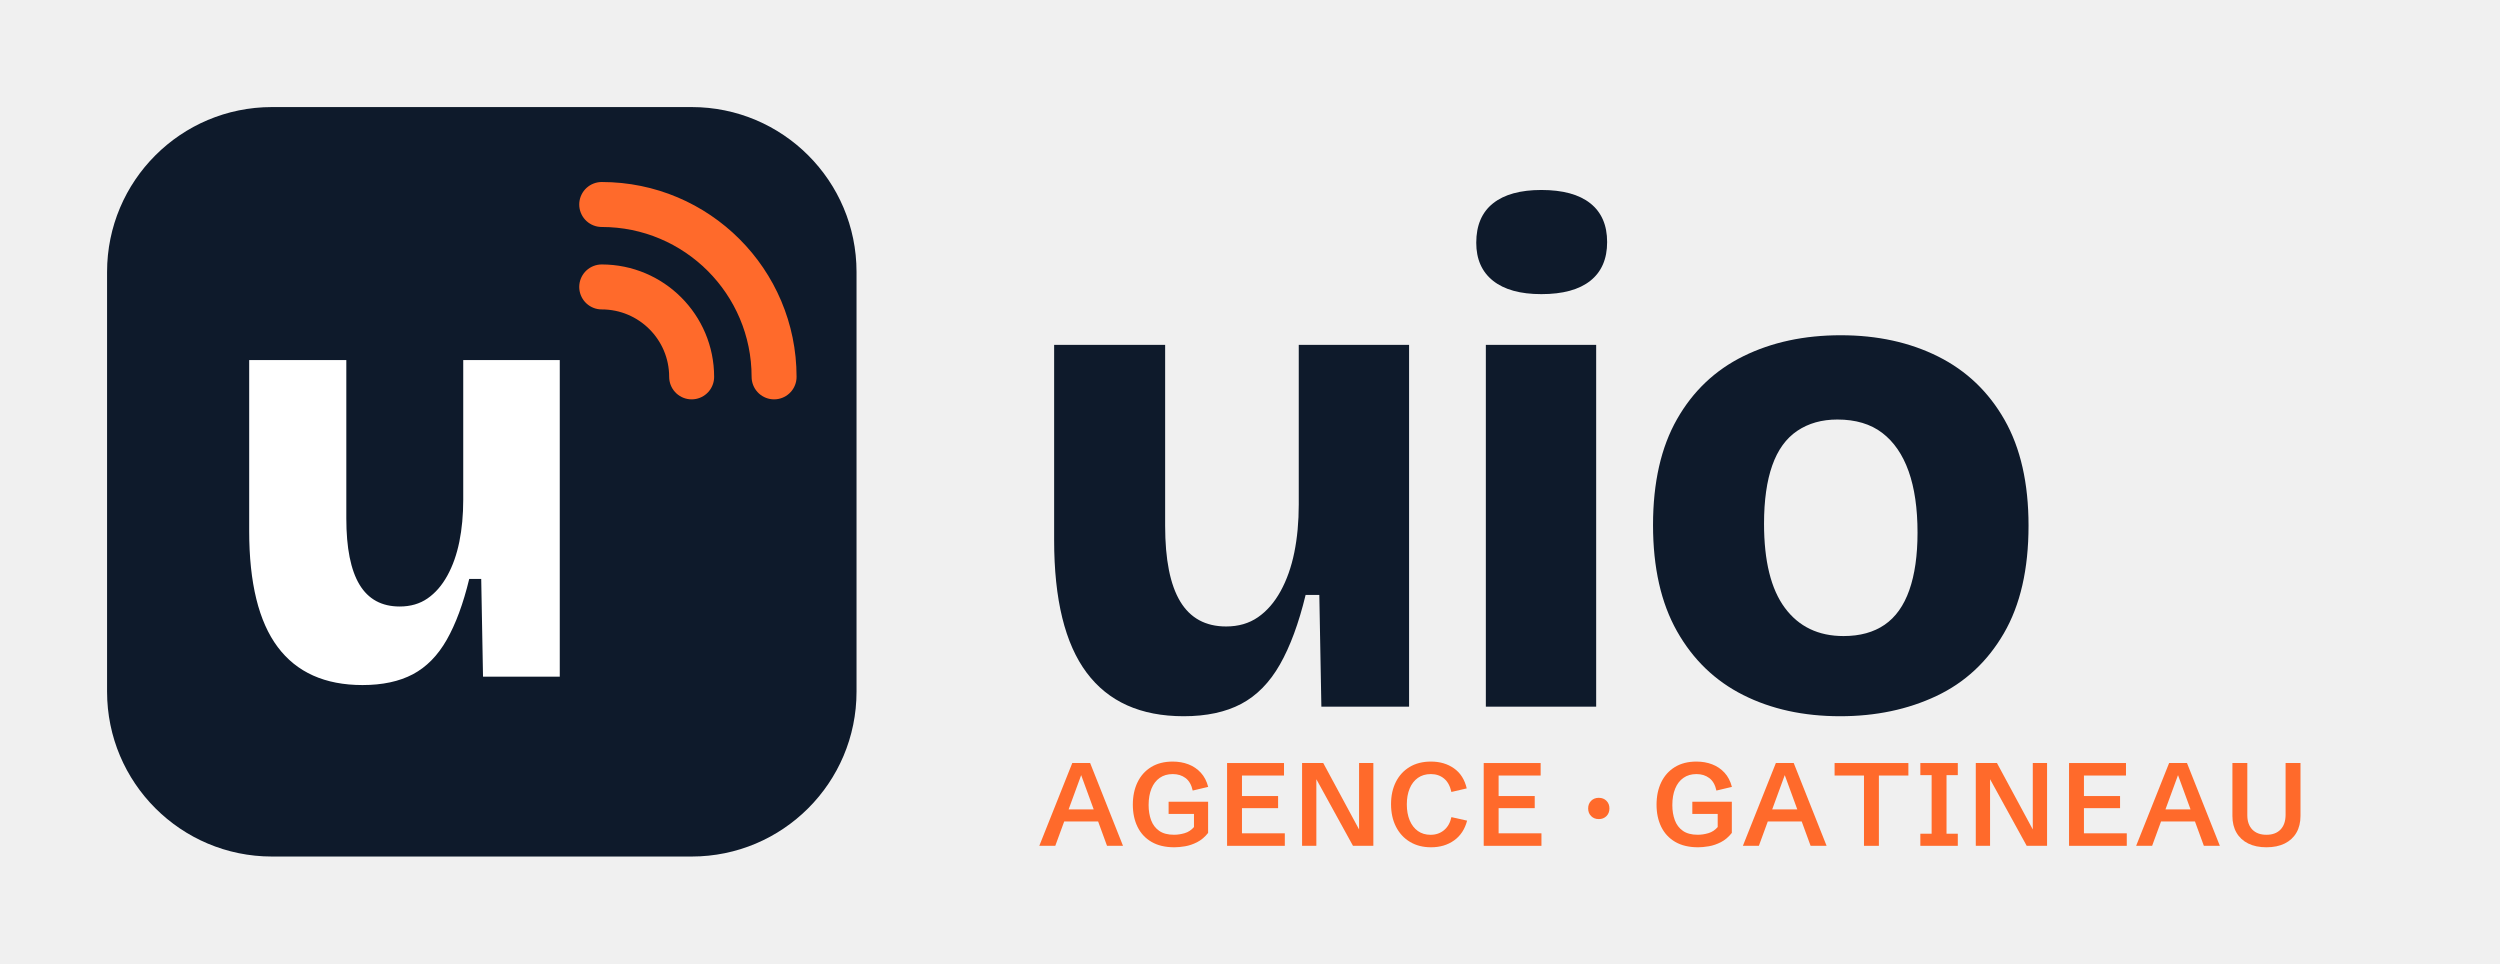
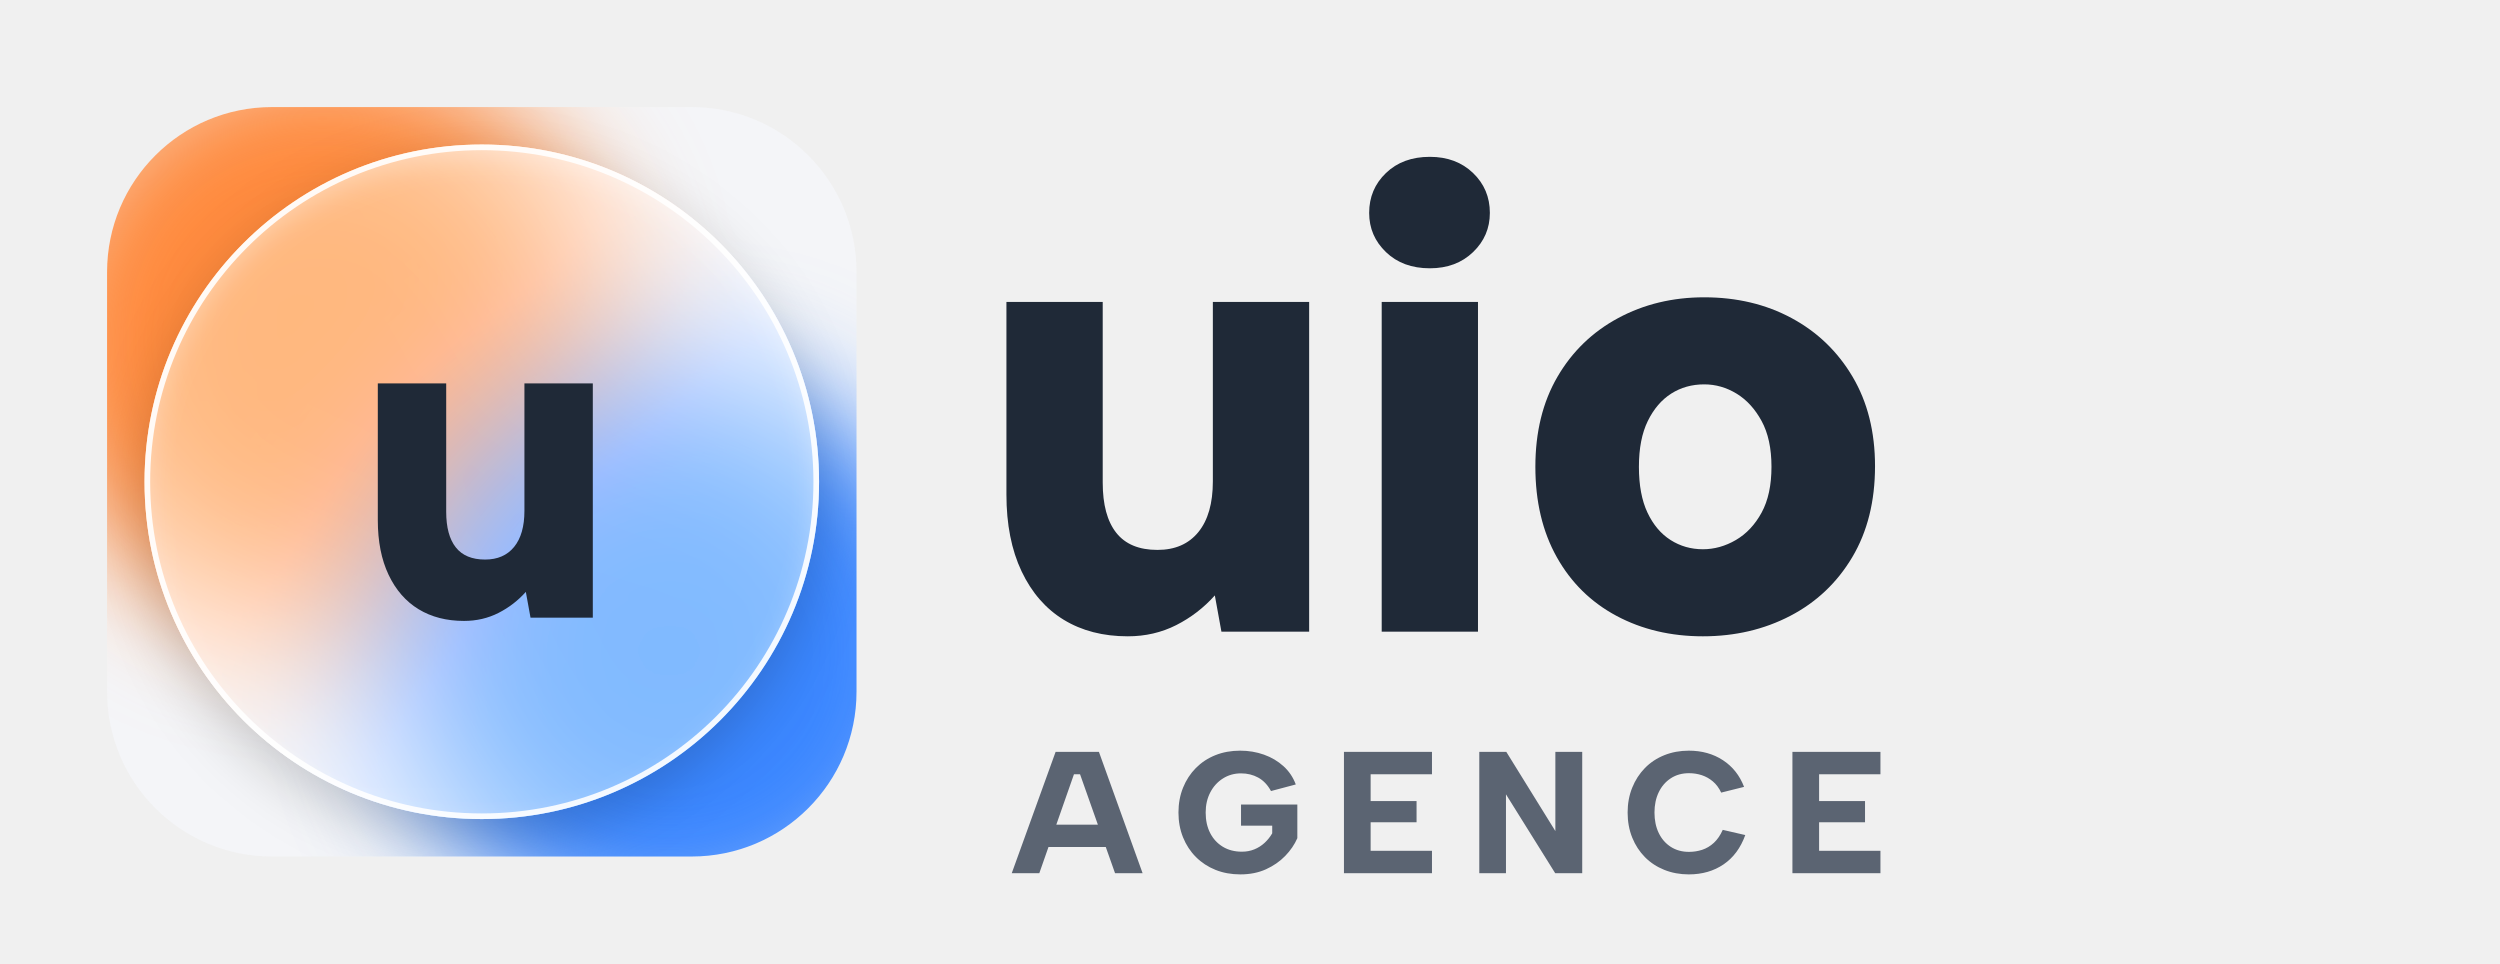
<svg xmlns="http://www.w3.org/2000/svg" viewBox="0 0 467 180" width="467" height="180">
-   <rect x="20" y="20" width="140" height="140" rx="30.8" fill="#0E1A2B" />
-   <g fill="#fff">
-     <path transform="translate(40.50 126.40) scale(0.112 -0.112)" d="M243 -14Q149 -14 101.5 49.5Q54 113 54 243V528H216V264Q216 190 238.0 153.5Q260 117 305 117Q332 117 351.5 130.5Q371 144 384.5 168.5Q398 193 404.5 225.0Q411 257 411 295V528H572V214V0H444L441 163H421Q406 101 383.5 61.5Q361 22 327.0 4.0Q293 -14 243 -14Z" />
-   </g>
-   <path d="M 112.4 53.6 A 16.8 16.8 0 0 1 129.2 70.4" fill="none" stroke="#FF6A2B" stroke-width="8.4" stroke-linecap="round" />
-   <path d="M 112.4 38.2 A 32.2 32.2 0 0 1 144.6 70.4" fill="none" stroke="#FF6A2B" stroke-width="8.4" stroke-linecap="round" />
-   <g fill="#0E1A2B">
-     <path transform="translate(190.00 132.00) scale(0.128 -0.128)" d="M243 -14Q149 -14 101.5 49.5Q54 113 54 243V528H216V264Q216 190 238.0 153.5Q260 117 305 117Q332 117 351.5 130.5Q371 144 384.5 168.5Q398 193 404.5 225.0Q411 257 411 295V528H572V214V0H444L441 163H421Q406 101 383.5 61.5Q361 22 327.0 4.0Q293 -14 243 -14Z" />
-     <path transform="translate(269.62 132.00) scale(0.128 -0.128)" d="M62 0V528H223V0ZM143 602Q97 602 72.5 621.5Q48 641 48 677Q48 715 72.5 734.5Q97 754 143 754Q190 754 214.5 734.5Q239 715 239 678Q239 641 214.5 621.5Q190 602 143 602Z" />
-     <path transform="translate(304.69 132.00) scale(0.128 -0.128)" d="M305 -14Q225 -14 163.5 17.0Q102 48 67.0 110.0Q32 172 32 265Q32 358 67.0 419.5Q102 481 164.0 511.5Q226 542 306 542Q386 542 448.0 511.0Q510 480 545.0 418.5Q580 357 580 264Q580 169 544.0 107.0Q508 45 445.5 15.5Q383 -14 305 -14ZM310 103Q346 103 370.0 119.5Q394 136 406.0 170.0Q418 204 418 254Q418 307 405.0 343.5Q392 380 366.5 399.5Q341 419 301 419Q267 419 242.5 402.5Q218 386 206.0 352.0Q194 318 194 267Q194 185 224.5 144.0Q255 103 310 103Z" />
-   </g>
-   <g fill="#FF6A2B">
-     <path transform="translate(194.00 158.00) scale(0.01074 -0.01074)" d="M13.12 0 586.721 1440H897.438L1469.039 0H1191.041L741.392 1229.64L291.119 0ZM355.392 423.841V633.072H1125.392V423.841Z" />
-     <path transform="translate(210.78 158.00) scale(0.01074 -0.01074)" d="M801.216 -25.376Q563.184 -25.376 402.276 68.576Q241.368 162.528 159.476 329.668Q77.584 496.808 77.584 715.248Q77.584 936.968 159.46 1106.0Q241.336 1275.032 396.604 1370.204Q551.872 1465.376 771.064 1465.376Q919.504 1465.376 1044.96 1417.392Q1170.416 1369.408 1259.888 1271.924Q1349.36 1174.44 1388.176 1025.096L1118.905 961.176Q1086.969 1109.657 994.76 1178.773Q902.552 1247.889 772.128 1247.889Q638.672 1247.889 544.603 1181.521Q450.535 1115.153 401.291 994.133Q352.047 873.112 352.047 708.312Q352.047 563.824 395.151 446.647Q438.255 329.471 535.323 260.963Q632.392 192.455 793.784 192.455Q884.832 192.455 978.776 220.075Q1072.721 247.695 1141.121 326.495V621.896L1230.992 554.417H699.776V766.615H1386.864V224.432Q1302.296 117.528 1196.916 63.732Q1091.536 9.936 987.392 -7.72Q883.248 -25.376 801.216 -25.376Z" />
-     <path transform="translate(227.60 158.00) scale(0.01074 -0.01074)" d="M150.584 0V1440H1140.864V1222.513H409.703V865.8H1037.984V655.193H409.703V217.487H1154.864V0Z" />
-     <path transform="translate(241.61 158.00) scale(0.01074 -0.01074)" d="M150.584 0V1440H518.918L1212.864 153L1141.96 147V1440H1390.263V0H1036.081L324.544 1294L398.887 1301V0Z" />
-     <path transform="translate(259.02 158.00) scale(0.01074 -0.01074)" d="M772.72 -25.376Q562.184 -25.376 405.588 68.904Q248.992 163.184 162.96 332.168Q76.928 501.152 76.928 724.592Q76.928 944.096 160.664 1110.784Q244.4 1277.472 400.012 1371.424Q555.624 1465.376 771.408 1465.376Q1004.984 1465.376 1172.348 1347.152Q1339.711 1228.928 1393.399 998.832L1126.721 936.633Q1091.977 1094.337 997.688 1171.113Q903.4 1247.889 769.44 1247.889Q636.704 1247.889 543.307 1181.381Q449.911 1114.873 400.651 996.353Q351.391 877.832 351.391 720.656Q351.391 561.512 401.635 442.163Q451.879 322.815 544.291 257.291Q636.704 191.767 764.192 191.767Q901.928 191.767 998.729 272.491Q1095.529 353.215 1126.873 499.168L1399.896 437.944Q1341.24 213.88 1173.908 94.252Q1006.576 -25.376 772.72 -25.376Z" />
-     <path transform="translate(275.54 158.00) scale(0.01074 -0.01074)" d="M150.584 0V1440H1140.864V1222.513H409.703V865.8H1037.984V655.193H409.703V217.487H1154.864V0Z" />
-     <path transform="translate(289.55 158.00) scale(0.01074 -0.01074)" d="" />
-     <path transform="translate(295.41 158.00) scale(0.01074 -0.01074)" d="M302.136 464.977Q220.936 464.977 169.024 516.888Q117.112 568.8 117.112 650.0Q117.112 731.2 169.024 783.112Q220.936 835.023 302.136 835.023Q383.335 835.023 435.247 783.112Q487.159 731.2 487.159 650.0Q487.159 568.8 435.247 516.888Q383.335 464.977 302.136 464.977Z" />
-     <path transform="translate(302.75 158.00) scale(0.01074 -0.01074)" d="" />
-     <path transform="translate(308.61 158.00) scale(0.01074 -0.01074)" d="M801.216 -25.376Q563.184 -25.376 402.276 68.576Q241.368 162.528 159.476 329.668Q77.584 496.808 77.584 715.248Q77.584 936.968 159.46 1106.0Q241.336 1275.032 396.604 1370.204Q551.872 1465.376 771.064 1465.376Q919.504 1465.376 1044.96 1417.392Q1170.416 1369.408 1259.888 1271.924Q1349.36 1174.44 1388.176 1025.096L1118.905 961.176Q1086.969 1109.657 994.76 1178.773Q902.552 1247.889 772.128 1247.889Q638.672 1247.889 544.603 1181.521Q450.535 1115.153 401.291 994.133Q352.047 873.112 352.047 708.312Q352.047 563.824 395.151 446.647Q438.255 329.471 535.323 260.963Q632.392 192.455 793.784 192.455Q884.832 192.455 978.776 220.075Q1072.721 247.695 1141.121 326.495V621.896L1230.992 554.417H699.776V766.615H1386.864V224.432Q1302.296 117.528 1196.916 63.732Q1091.536 9.936 987.392 -7.72Q883.248 -25.376 801.216 -25.376Z" />
-     <path transform="translate(325.43 158.00) scale(0.01074 -0.01074)" d="M13.12 0 586.721 1440H897.438L1469.039 0H1191.041L741.392 1229.64L291.119 0ZM355.392 423.841V633.072H1125.392V423.841Z" />
-     <path transform="translate(342.21 158.00) scale(0.01074 -0.01074)" d="M556.992 0V1222.513H45.776V1440H1329.327V1222.513H816.111V0Z" />
-     <path transform="translate(357.84 158.00) scale(0.01074 -0.01074)" d="M82.032 0V210.519H278.192V1229.481H82.032V1440H733.47V1229.481H537.311V210.519H733.47V0Z" />
-     <path transform="translate(367.46 158.00) scale(0.01074 -0.01074)" d="M150.584 0V1440H518.918L1212.864 153L1141.96 147V1440H1390.263V0H1036.081L324.544 1294L398.887 1301V0Z" />
-     <path transform="translate(384.88 158.00) scale(0.01074 -0.01074)" d="M150.584 0V1440H1140.864V1222.513H409.703V865.8H1037.984V655.193H409.703V217.487H1154.864V0Z" />
-     <path transform="translate(398.89 158.00) scale(0.01074 -0.01074)" d="M13.12 0 586.721 1440H897.438L1469.039 0H1191.041L741.392 1229.64L291.119 0ZM355.392 423.841V633.072H1125.392V423.841Z" />
-     <path transform="translate(415.67 158.00) scale(0.01074 -0.01074)" d="M717.208 -25.376Q532.696 -25.376 400.236 40.188Q267.776 105.752 196.492 228.1Q125.208 350.448 125.208 520.144V1440H384.327V532.704Q384.327 372.247 472.131 282.179Q559.935 192.111 717.208 192.111Q874.48 192.111 962.284 283.383Q1050.088 374.655 1050.088 542.335V1440H1309.207V520.144Q1309.207 350.448 1238.251 228.1Q1167.295 105.752 1034.679 40.188Q902.063 -25.376 717.208 -25.376Z" />
-   </g>
+   <svg x="20" y="20" width="140" height="140" viewBox="108 108 864 864">
+     <defs>
+       <clipPath id="iA-cadre">
+         <rect x="108" y="108" width="864" height="864" rx="190.08" />
+       </clipPath>
+       <clipPath id="iA-lentille">
+         <circle cx="540" cy="540" r="388.8" />
+       </clipPath>
+       <filter id="iA-flou" x="-60%" y="-60%" width="220%" height="220%" color-interpolation-filters="sRGB">
+         <feGaussianBlur stdDeviation="64.8" />
+       </filter>
+       <filter id="iA-verre" x="-60%" y="-60%" width="220%" height="220%" color-interpolation-filters="sRGB">
+         <feGaussianBlur stdDeviation="84.35" />
+         <feColorMatrix type="saturate" values="1.3" />
+       </filter>
+       <filter id="iA-ombre" x="-30%" y="-30%" width="160%" height="160%" color-interpolation-filters="sRGB">
+         <feGaussianBlur stdDeviation="32.4" />
+       </filter>
+       <filter id="iA-reflet" x="-30%" y="-30%" width="160%" height="160%" color-interpolation-filters="sRGB">
+         <feGaussianBlur stdDeviation="16.2" />
+       </filter>
+       <mask id="iA-dehors" maskUnits="userSpaceOnUse" x="0" y="0" width="1080" height="1080">
+         <rect width="1080" height="1080" fill="#fff" />
+         <circle cx="540" cy="540" r="388.8" fill="#000" />
+       </mask>
+     </defs>
+     <g clip-path="url(#iA-cadre)">
+       <rect x="108" y="108" width="864" height="864" fill="#F4F5F8" />
+       <g filter="url(#iA-flou)">
+         <circle cx="356.4" cy="378" r="334.8" fill="#FF8A3D" />
+         <circle cx="756" cy="734.4" r="324" fill="#3A86FF" />
+       </g>
+       <g mask="url(#iA-dehors)">
+         <circle cx="540" cy="561.6" r="388.8" fill="#000" fill-opacity=".18" filter="url(#iA-ombre)" />
+       </g>
+       <g clip-path="url(#iA-lentille)">
+         <g filter="url(#iA-verre)">
+           <rect x="-64.8" y="-64.8" width="1209.6" height="1209.6" fill="#F4F5F8" />
+           <g filter="url(#iA-flou)">
+             <circle cx="356.4" cy="378" r="334.8" fill="#FF8A3D" />
+             <circle cx="756" cy="734.4" r="324" fill="#3A86FF" />
+           </g>
+         </g>
+         <circle cx="540" cy="540" r="388.8" fill="#FFFFFF" fill-opacity="0.42" />
+         <path fill="#FFFFFF" fill-opacity=".35" fill-rule="evenodd" filter="url(#iA-reflet)" d="M43.2 43.2h993.6v993.6h-993.6Z M151.2 552.96a388.8 388.8 0 1 0 777.6 0a388.8 388.8 0 1 0 -777.6 0Z" />
+         <circle cx="540" cy="540" r="385.56" fill="none" stroke="#FFFFFF" stroke-opacity="0.9" stroke-width="6.48" />
+       </g>
+       <path fill="#1F2937" transform="translate(393.12 696.6) scale(0.54)" d="M509 0H376L366 -55Q341 -27 307.5 -10Q274 7 234 7Q178 7 137 -18Q96 -43 73 -91.5Q50 -140 50 -208V-500H196V-226Q196 -176 216.5 -150Q237 -124 279 -124Q319 -124 341 -151Q363 -178 363 -228V-500H509Z" />
+     </g>
+   </svg>
+   <path fill="#1F2937" transform="translate(181.84 118) scale(0.1232)" d="M509 0H376L366 -55Q341 -27 307.5 -10Q274 7 234 7Q178 7 137 -18Q96 -43 73 -91.5Q50 -140 50 -208V-500H196V-226Q196 -176 216.5 -150Q237 -124 279 -124Q319 -124 341 -151Q363 -178 363 -228V-500H509ZM619 -500H765V0H619ZM692 -551Q651 -551 625.5 -575.5Q600 -600 600 -635Q600 -671 625.5 -695.5Q651 -720 692 -720Q732 -720 757.5 -695.5Q783 -671 783 -635Q783 -600 757.5 -575.5Q732 -551 692 -551ZM1106 7Q1033 7 975 -24Q917 -55 884.5 -113Q852 -171 852 -250Q852 -329 885.5 -386.5Q919 -444 977.5 -475.5Q1036 -507 1108 -507Q1182 -507 1240.5 -475.5Q1299 -444 1333 -386.5Q1367 -329 1367 -251Q1367 -171 1332.5 -113Q1298 -55 1238.5 -24Q1179 7 1106 7ZM1106 -125Q1132 -125 1156 -139Q1180 -153 1195 -180.5Q1210 -208 1210 -250Q1210 -292 1195 -319.5Q1180 -347 1157 -361Q1134 -375 1108 -375Q1080 -375 1058 -361Q1036 -347 1022.5 -319.5Q1009 -292 1009 -250Q1009 -208 1022 -180.5Q1035 -153 1057 -139Q1079 -125 1106 -125Z" />
+   <path fill="#5B6472" transform="translate(188.77 163.11) scale(0.03237)" d="M401 -571H366L166 0H7L260 -700H510L762 0H603ZM176 -280H584V-151H176ZM1503 -474Q1474 -527 1429.5 -551.5Q1385 -576 1330 -576Q1272 -576 1225.5 -546.5Q1179 -517 1152.5 -466Q1126 -415 1126 -350Q1126 -282 1152 -231.5Q1178 -181 1225 -152.5Q1272 -124 1335 -124Q1374 -124 1407 -137.5Q1440 -151 1466 -175Q1492 -199 1510 -230V-274H1330V-396H1655V-202Q1631 -147 1585 -99.5Q1539 -52 1474 -22.5Q1409 7 1326 7Q1248 7 1183 -19Q1118 -45 1070 -93Q1022 -141 995.5 -206.5Q969 -272 969 -350Q969 -428 995.5 -493.5Q1022 -559 1069.5 -607Q1117 -655 1182 -681Q1247 -707 1325 -707Q1398 -707 1462.5 -684Q1527 -661 1575 -617.5Q1623 -574 1646 -512ZM2432 -571H2078V-416H2343V-294H2078V-129H2432V0H1924V-700H2432ZM3299 -700V0H3143L2859 -455V0H2705V-700H2861L3144 -243V-700ZM3561 -350Q3561 -428 3587.5 -493.5Q3614 -559 3661 -607Q3708 -655 3773 -681Q3838 -707 3914 -707Q4027 -707 4111 -652Q4195 -597 4233 -498L4101 -465Q4082 -505 4053 -529.5Q4024 -554 3989 -565.5Q3954 -577 3915 -577Q3855 -577 3810 -547.5Q3765 -518 3740.5 -467Q3716 -416 3716 -350Q3716 -283 3740.5 -232Q3765 -181 3810 -152Q3855 -123 3915 -123Q3955 -123 3991.5 -135Q4028 -147 4058.5 -175Q4089 -203 4110 -250L4240 -220Q4200 -109 4115 -51Q4030 7 3914 7Q3838 7 3773 -19Q3708 -45 3661 -92.5Q3614 -140 3587.5 -205.5Q3561 -271 3561 -350ZM5020 -571H4666V-416H4931V-294H4666V-129H5020V0H4512V-700H5020Z" />
</svg>
